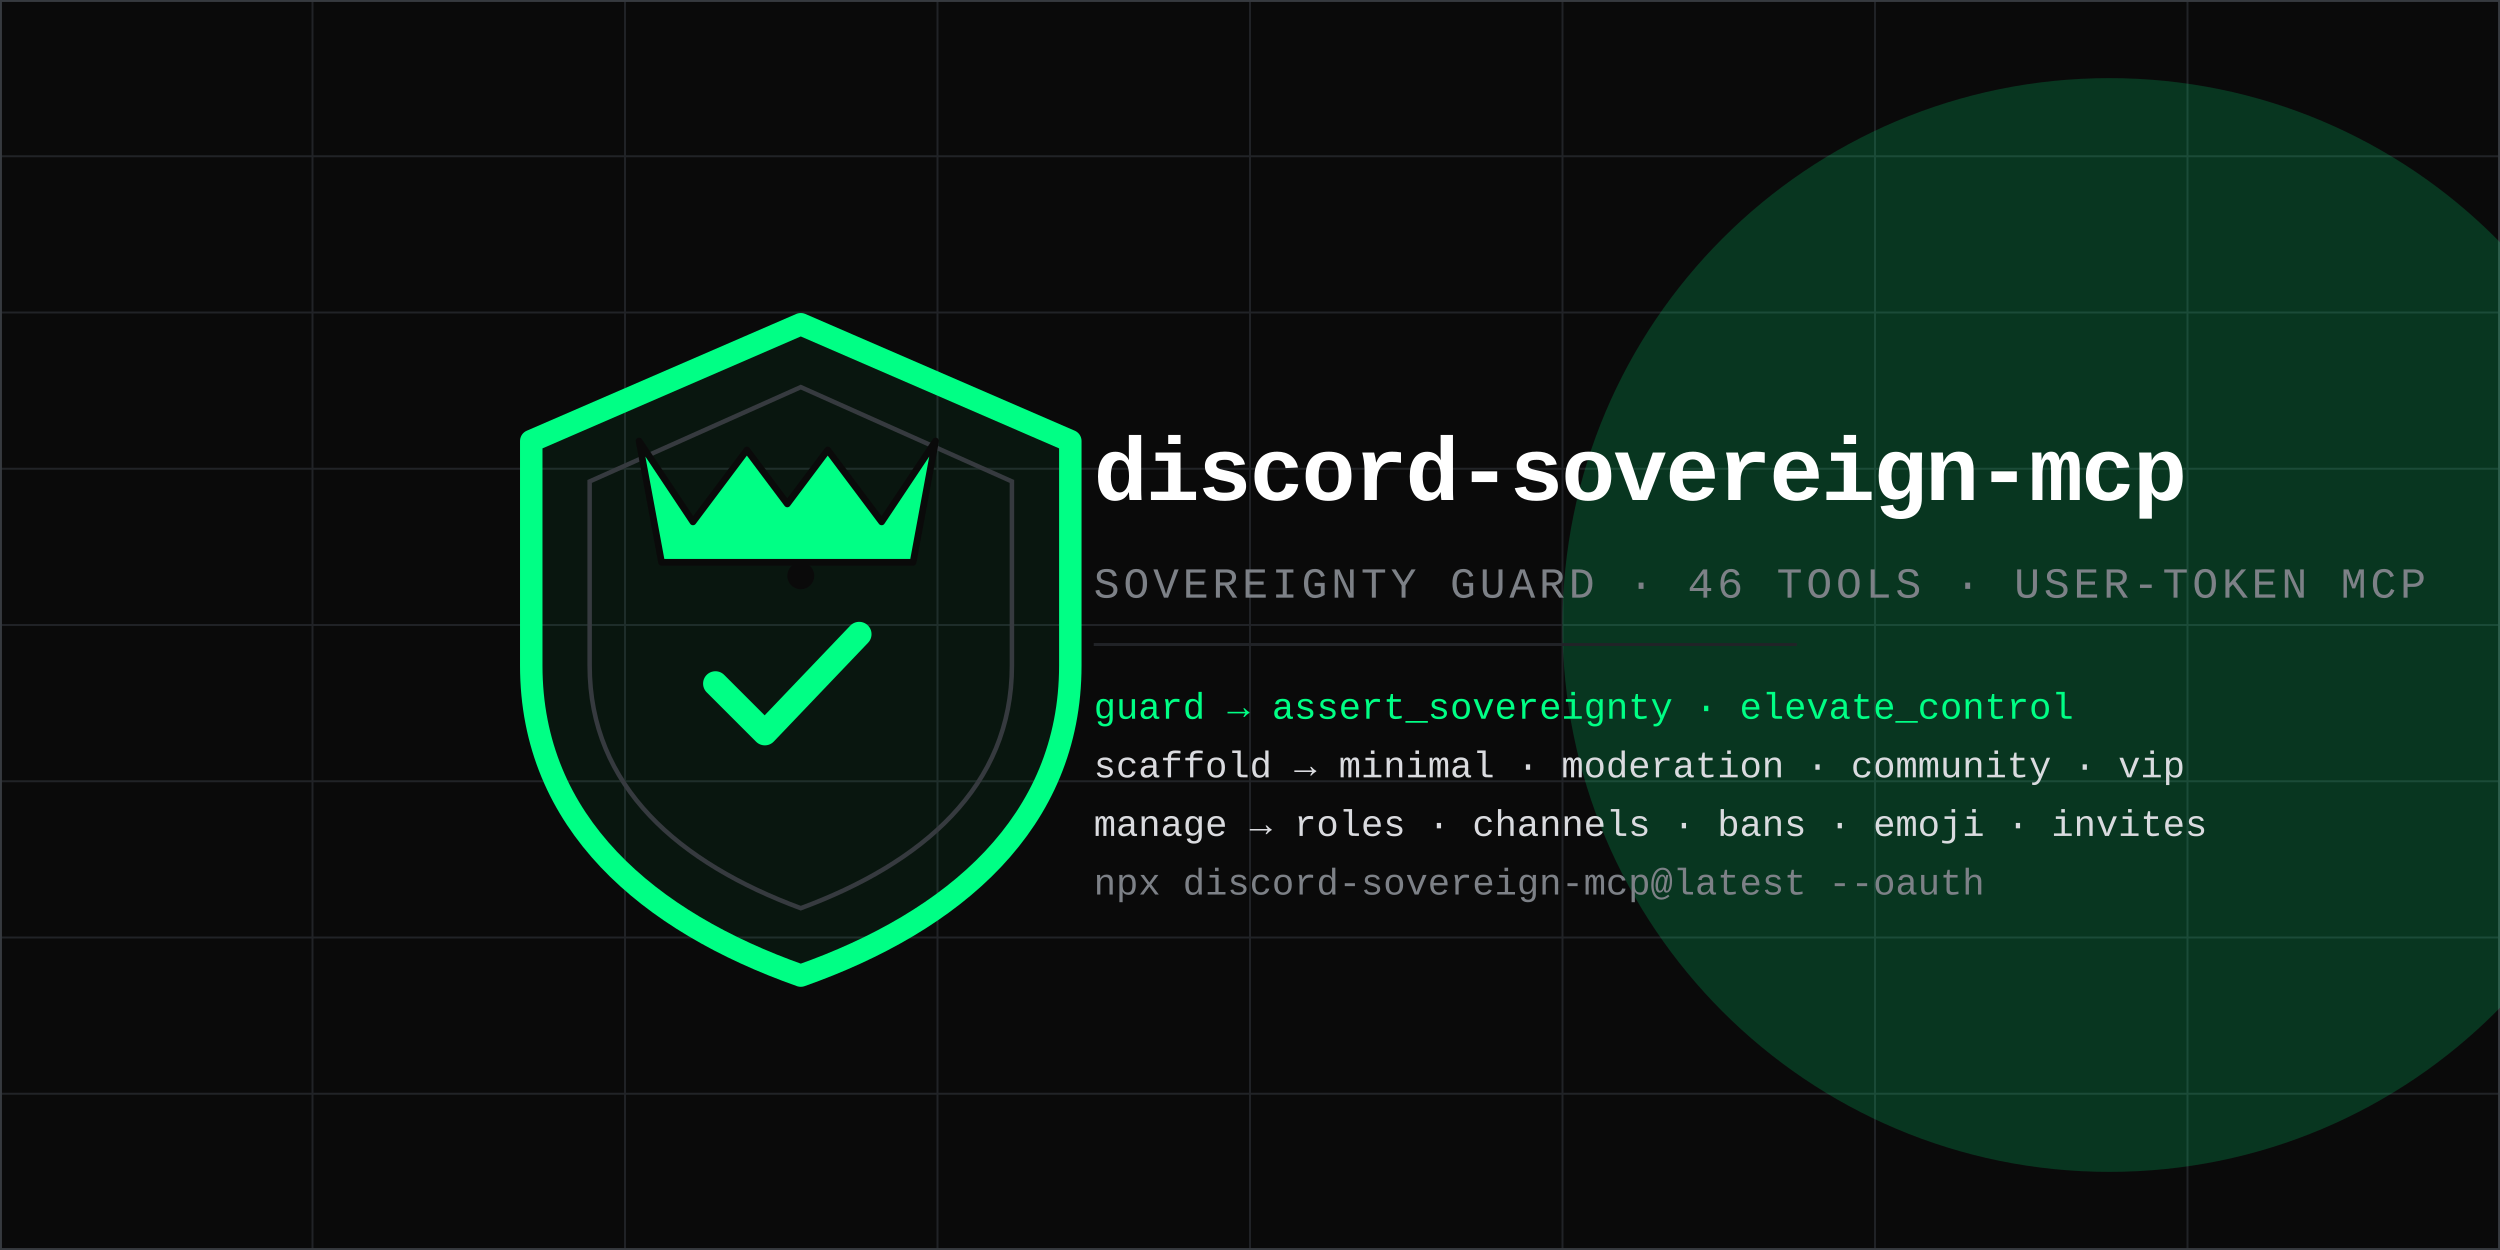
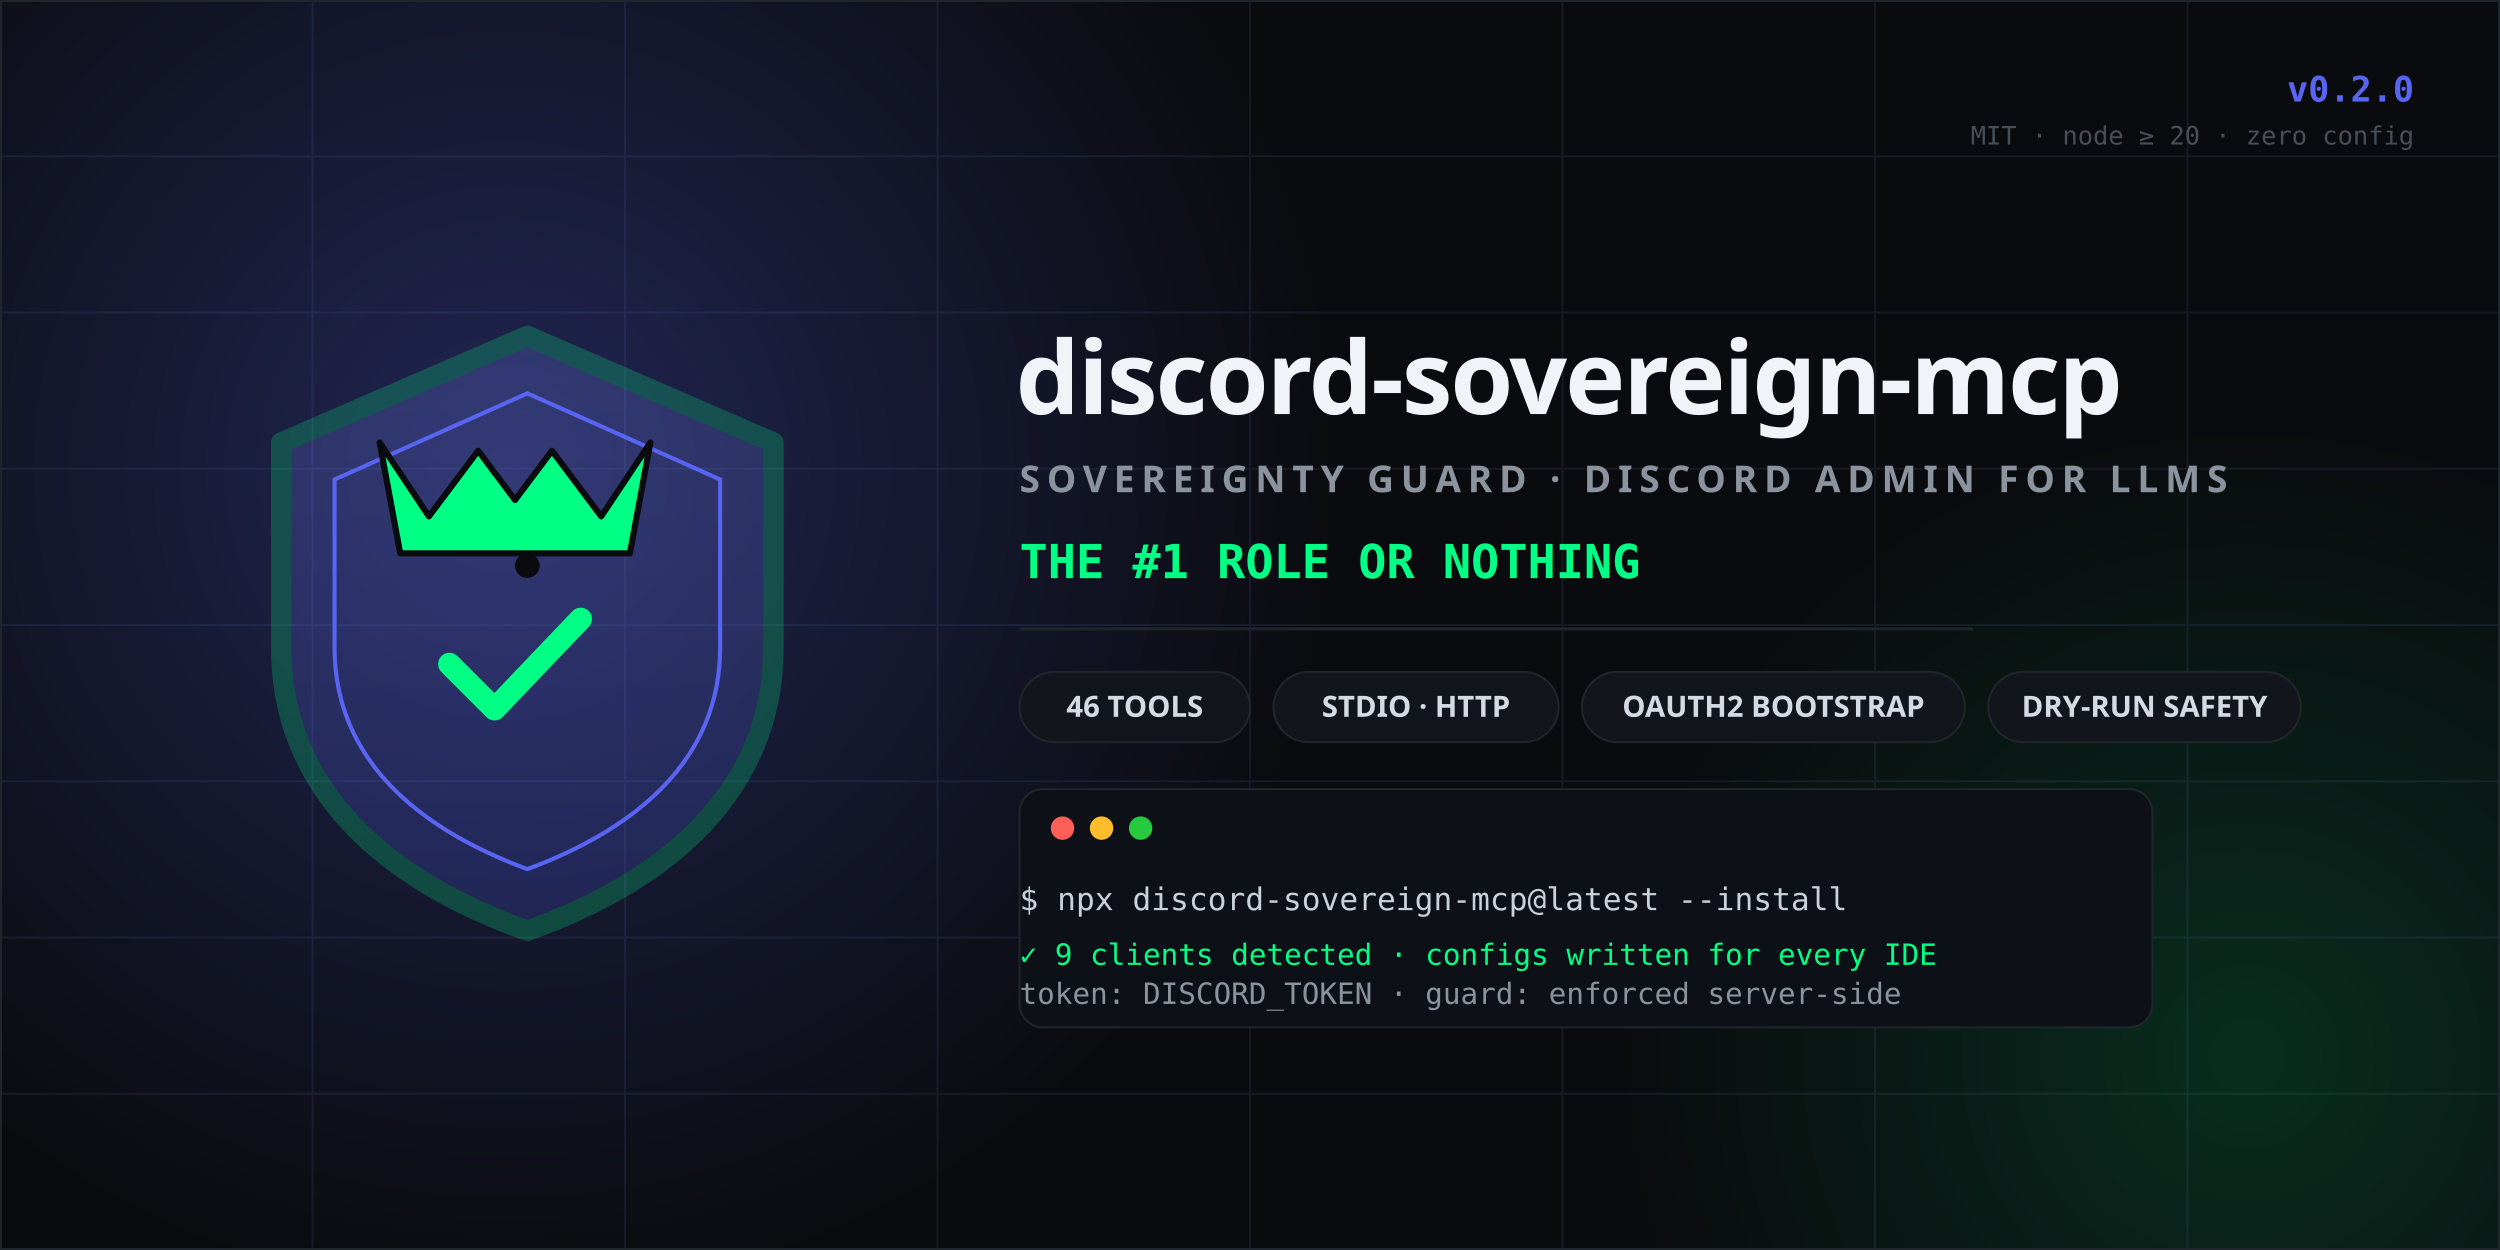
<svg xmlns="http://www.w3.org/2000/svg" viewBox="0 0 1280 640" role="img" aria-label="discord-sovereign-mcp banner">
-   <rect width="1280" height="640" fill="#0a0a0a" />
-   <g stroke="#212327" stroke-width="1">
+   <defs>
+     <radialGradient id="dsm-glow-p" cx="0.5" cy="0.5" r="0.5">
+       <stop offset="0" stop-color="#5865f2" stop-opacity="0.30" />
+       <stop offset="1" stop-color="#5865f2" stop-opacity="0" />
+     </radialGradient>
+     <radialGradient id="dsm-glow-g" cx="0.5" cy="0.5" r="0.5">
+       <stop offset="0" stop-color="#00ff85" stop-opacity="0.14" />
+       <stop offset="1" stop-color="#00ff85" stop-opacity="0" />
+     </radialGradient>
+     <linearGradient id="dsm-shield" x1="0" y1="0" x2="0" y2="1">
+       <stop offset="0" stop-color="#7a88ff" />
+       <stop offset="1" stop-color="#4a57e0" />
+     </linearGradient>
+     <g id="dsm-mark">
+       <path d="M200 40 L320 92 V192 C320 262 268 306 200 330 C132 306 80 262 80 192 V92 Z" fill="url(#dsm-shield)" opacity="0.22" stroke="#00ff85" stroke-width="10" stroke-linejoin="round" />
+       <path d="M200 68 L294 110 V192 C294 246 254 280 200 300 C146 280 106 246 106 192 V110 Z" fill="none" stroke="#5865f2" stroke-width="2" />
+       <path d="M128 92 L152 128 L176 96 L194 120 L212 96 L236 128 L260 92 L250 146 H138 Z" fill="#00ff85" stroke="#0a0b0e" stroke-width="3" stroke-linejoin="round" />
+       <circle cx="200" cy="152" r="6" fill="#0a0b0e" />
+       <path d="M162 200 L184 222 L226 178" fill="none" stroke="#00ff85" stroke-width="11" stroke-linecap="round" stroke-linejoin="round" />
+     </g>
+   </defs>
+   <rect width="1280" height="640" fill="#0a0b0e" />
+   <g stroke="#151a24" stroke-width="1">
    <path d="M0 80 H1280 M0 160 H1280 M0 240 H1280 M0 320 H1280 M0 400 H1280 M0 480 H1280 M0 560 H1280" />
    <path d="M160 0 V640 M320 0 V640 M480 0 V640 M640 0 V640 M800 0 V640 M960 0 V640 M1120 0 V640" />
  </g>
-   <rect x="0.5" y="0.5" width="1279" height="639" fill="none" stroke="#363a3f" stroke-width="1" />
-   <circle cx="1080" cy="320" r="280" fill="#00ff852e" />
-   <g transform="translate(180 120) scale(1.15)">
-     <path d="M200 40 L320 92 V192 C320 262 268 306 200 330 C132 306 80 262 80 192 V92 Z" fill="#00ff850d" stroke="#00ff85" stroke-width="10" stroke-linejoin="round" />
-     <path d="M200 68 L294 110 V192 C294 246 254 280 200 300 C146 280 106 246 106 192 V110 Z" fill="none" stroke="#363a3f" stroke-width="2" />
-     <path d="M128 92 L152 128 L176 96 L194 120 L212 96 L236 128 L260 92 L250 146 H138 Z" fill="#00ff85" stroke="#0a0a0a" stroke-width="3" stroke-linejoin="round" />
-     <circle cx="200" cy="152" r="6" fill="#0a0a0a" />
-     <path d="M162 200 L184 222 L226 178" fill="none" stroke="#00ff85" stroke-width="11" stroke-linecap="round" stroke-linejoin="round" />
+   <circle cx="260" cy="240" r="430" fill="url(#dsm-glow-p)" />
+   <circle cx="1150" cy="540" r="320" fill="url(#dsm-glow-g)" />
+   <rect x="0.5" y="0.5" width="1279" height="639" fill="none" stroke="#21262d" stroke-width="1" />
+   <use href="#dsm-mark" transform="translate(60 130) scale(1.05)" />
+   <text x="520" y="212" fill="#f0f3f8" font-family="'Segoe UI', system-ui, -apple-system, sans-serif" font-size="52" font-weight="700" letter-spacing="-1">discord-sovereign-mcp</text>
+   <text x="522" y="252" fill="#8b949e" font-family="'Segoe UI', system-ui, -apple-system, sans-serif" font-size="19" font-weight="600" letter-spacing="3.5">SOVEREIGNTY GUARD · DISCORD ADMIN FOR LLMS</text>
+   <text x="522" y="296" fill="#00ff85" font-family="'Cascadia Code', 'Consolas', monospace" font-size="24" font-weight="700">THE #1 ROLE OR NOTHING</text>
+   <line x1="522" y1="322" x2="1010" y2="322" stroke="#21262d" stroke-width="1.5" />
+   <g font-family="'Segoe UI', system-ui, -apple-system, sans-serif" font-size="15" font-weight="600">
+     <g>
+       <rect x="522" y="344" width="118" height="36" rx="18" fill="#12151c" stroke="#21262d" />
+       <text x="581" y="367" fill="#d5dbe4" text-anchor="middle">46 TOOLS</text>
+     </g>
+     <g>
+       <rect x="652" y="344" width="146" height="36" rx="18" fill="#12151c" stroke="#21262d" />
+       <text x="725" y="367" fill="#d5dbe4" text-anchor="middle">STDIO · HTTP</text>
+     </g>
+     <g>
+       <rect x="810" y="344" width="196" height="36" rx="18" fill="#12151c" stroke="#21262d" />
+       <text x="908" y="367" fill="#d5dbe4" text-anchor="middle">OAUTH2 BOOTSTRAP</text>
+     </g>
+     <g>
+       <rect x="1018" y="344" width="160" height="36" rx="18" fill="#12151c" stroke="#21262d" />
+       <text x="1098" y="367" fill="#d5dbe4" text-anchor="middle">DRY-RUN SAFETY</text>
+     </g>
  </g>
-   <text x="560" y="256" fill="#fff" font-family="'Courier New', 'SFMono-Regular', Consolas, monospace" font-size="46" font-weight="700" letter-spacing="-1">discord-sovereign-mcp</text>
-   <text x="560" y="306" fill="#7d8187" font-family="'Courier New', 'SFMono-Regular', Consolas, monospace" font-size="22" letter-spacing="2">SOVEREIGNTY GUARD · 46 TOOLS · USER-TOKEN MCP</text>
-   <g stroke="#212327" stroke-width="1.5">
-     <path d="M560 330 H920" />
+   <g>
+     <rect x="522" y="404" width="580" height="122" rx="12" fill="#0d1117" stroke="#21262d" />
+     <circle cx="544" cy="424" r="6" fill="#ff5f56" />
+     <circle cx="564" cy="424" r="6" fill="#ffbd2e" />
+     <circle cx="584" cy="424" r="6" fill="#27c93f" />
+     <text x="522" y="466" fill="#c9d1d9" font-family="'Cascadia Code', 'Consolas', monospace" font-size="16">$ npx discord-sovereign-mcp@latest --install</text>
+     <text x="522" y="494" fill="#00ff85" font-family="'Cascadia Code', 'Consolas', monospace" font-size="15">✓ 9 clients detected · configs written for every IDE</text>
+     <text x="522" y="514" fill="#8b949e" font-family="'Cascadia Code', 'Consolas', monospace" font-size="15">  token: DISCORD_TOKEN · guard: enforced server-side</text>
  </g>
-   <text x="560" y="368" fill="#00ff85" font-family="'Courier New', 'SFMono-Regular', Consolas, monospace" font-size="19">guard  →  assert_sovereignty · elevate_control</text>
-   <text x="560" y="398" fill="#dadbdf" font-family="'Courier New', 'SFMono-Regular', Consolas, monospace" font-size="19">scaffold  →  minimal · moderation · community · vip</text>
-   <text x="560" y="428" fill="#dadbdf" font-family="'Courier New', 'SFMono-Regular', Consolas, monospace" font-size="19">manage  →  roles · channels · bans · emoji · invites</text>
-   <text x="560" y="458" fill="#7d8187" font-family="'Courier New', 'SFMono-Regular', Consolas, monospace" font-size="19">npx discord-sovereign-mcp@latest --oauth</text>
+   <text x="1236" y="52" fill="#5865f2" font-family="'Cascadia Code', 'Consolas', monospace" font-size="18" font-weight="700" text-anchor="end">v0.2.0</text>
+   <text x="1236" y="74" fill="#484f58" font-family="'Cascadia Code', 'Consolas', monospace" font-size="13" text-anchor="end">MIT · node ≥ 20 · zero config</text>
</svg>
